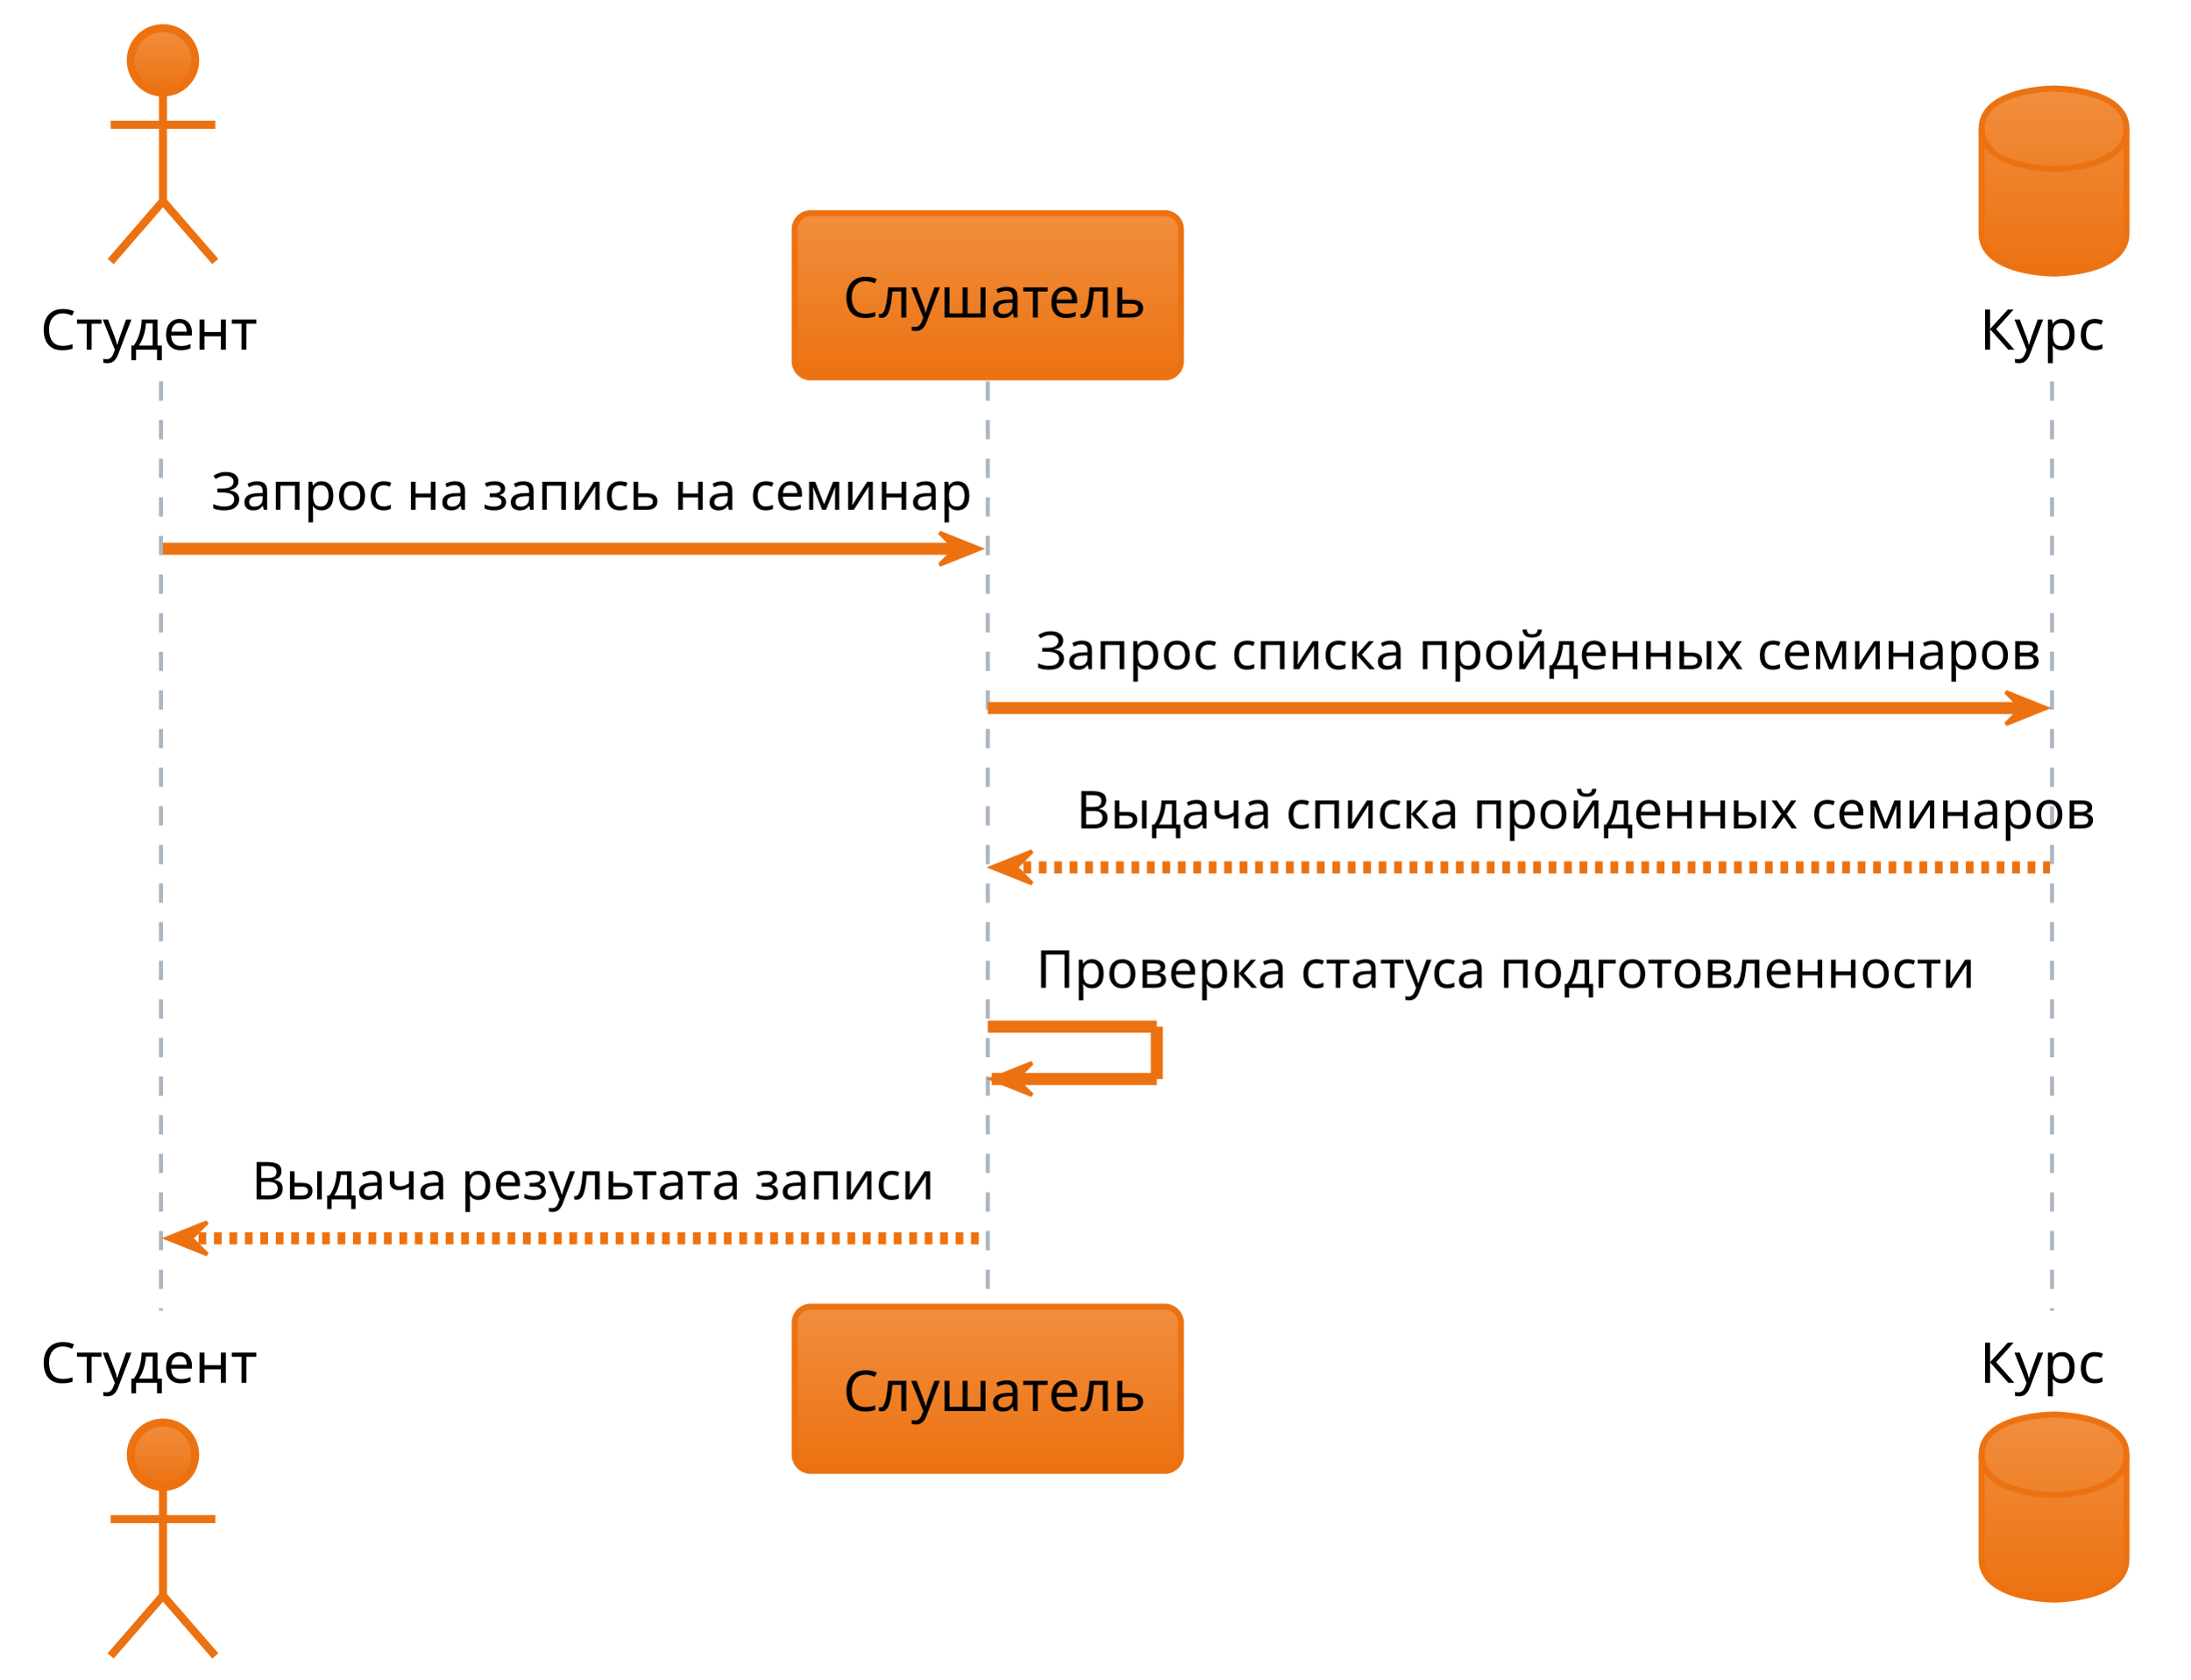
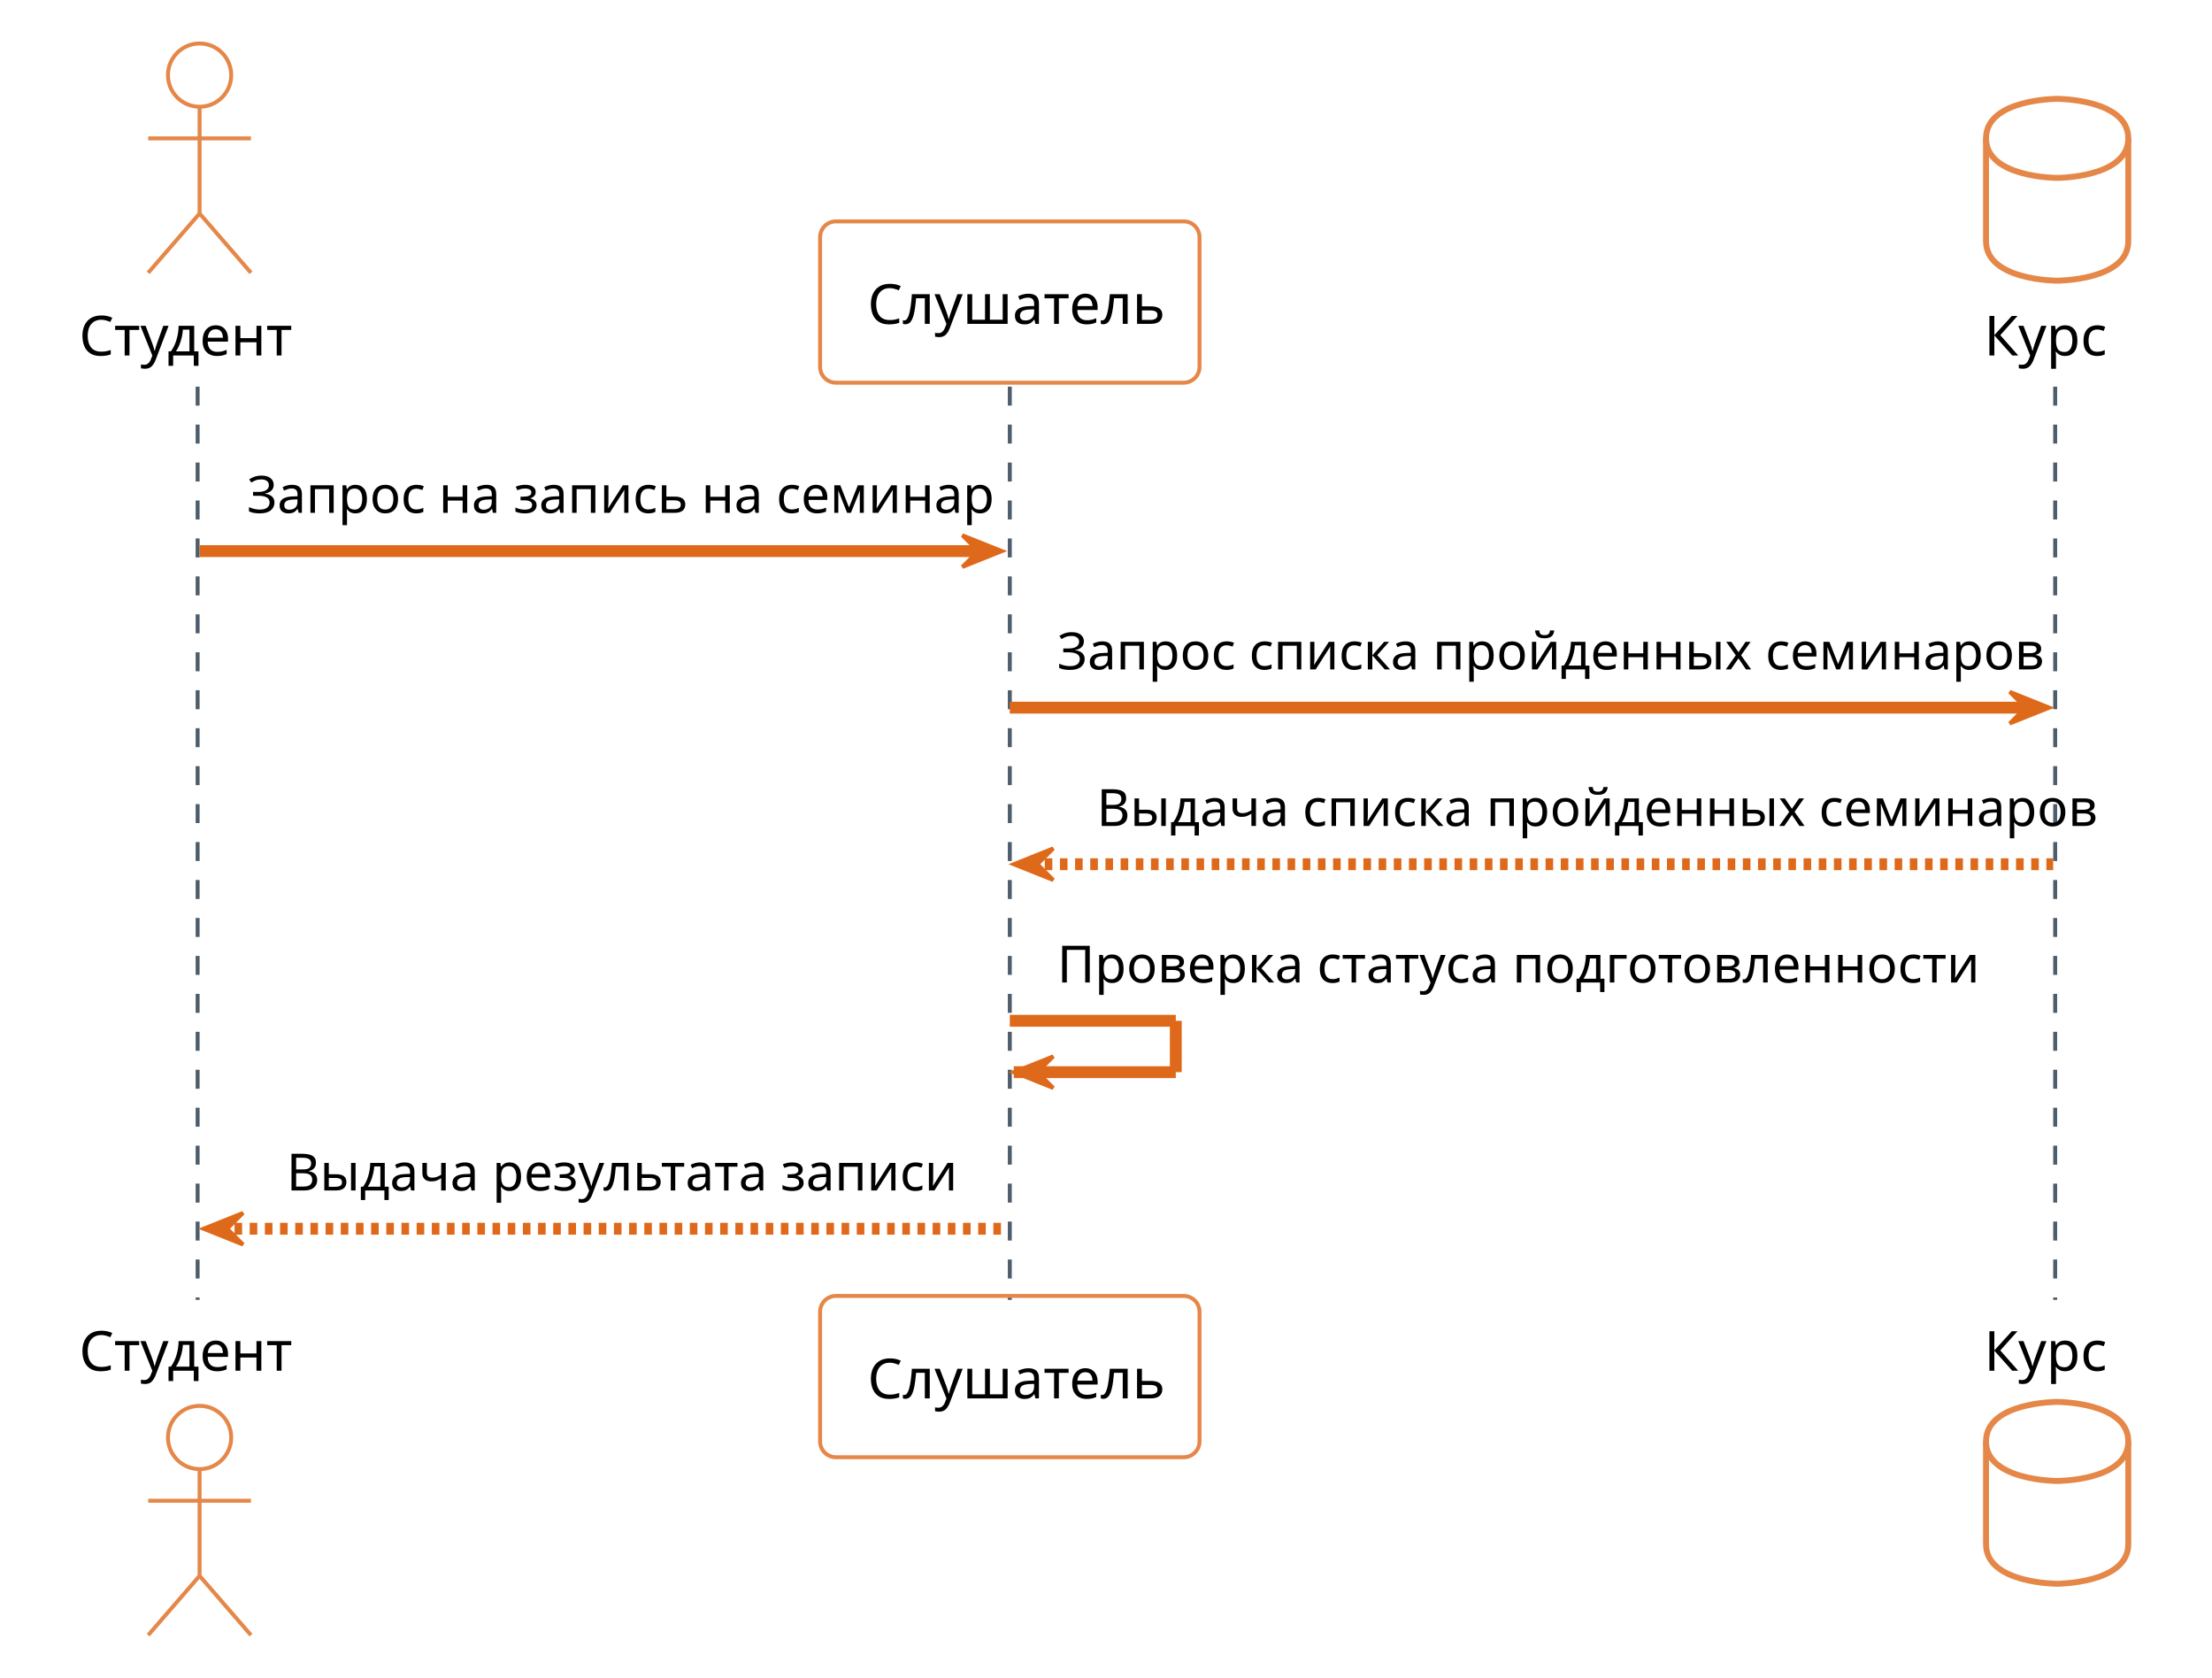
- <svg xmlns="http://www.w3.org/2000/svg" contentScriptType="application/ecmascript" contentStyleType="text/css" height="435.417px" preserveAspectRatio="none" style="width:567px;height:435px;background:#FFFFFF;" version="1.1" viewBox="0 0 567 435" width="567.708px" zoomAndPan="magnify">
-   <defs>
-     <linearGradient id="g5kp2p1oed5qx0" x1="50%" x2="50%" y1="0%" y2="100%">
-       <stop offset="0%" stop-color="#F18E3E" />
-       <stop offset="100%" stop-color="#EC7211" />
-     </linearGradient>
-   </defs>
+ <svg xmlns="http://www.w3.org/2000/svg" contentScriptType="application/ecmascript" contentStyleType="text/css" height="442.708px" preserveAspectRatio="none" style="width:583px;height:442px;background:#FFFFFF;" version="1.1" viewBox="0 0 583 442" width="583.333px" zoomAndPan="magnify">
+   <defs />
  <g>
-     <line style="stroke:#ABB6C2;stroke-width:1.042;stroke-dasharray:5.0,5.0;" x1="41.667" x2="41.667" y1="98.753" y2="339.391" />
-     <line style="stroke:#ABB6C2;stroke-width:1.042;stroke-dasharray:5.0,5.0;" x1="255.729" x2="255.729" y1="98.753" y2="339.391" />
-     <line style="stroke:#ABB6C2;stroke-width:1.042;stroke-dasharray:5.0,5.0;" x1="531.25" x2="531.25" y1="98.753" y2="339.391" />
-     <text fill="#000000" font-family="bahnschrift" font-size="14.583" lengthAdjust="spacing" textLength="57.292" x="10.417" y="90.54">Студент</text>
-     <ellipse cx="42.188" cy="15.625" fill="url(#g5kp2p1oed5qx0)" rx="8.333" ry="8.333" style="stroke:#EC7211;stroke-width:2.083;" />
-     <path d="M42.188,23.958 L42.188,52.083 M28.646,32.292 L55.729,32.292 M42.188,52.083 L28.646,67.708 M42.188,52.083 L55.729,67.708 " fill="none" style="stroke:#EC7211;stroke-width:2.083;" />
-     <text fill="#000000" font-family="bahnschrift" font-size="14.583" lengthAdjust="spacing" textLength="57.292" x="10.417" y="358.056">Студент</text>
-     <ellipse cx="42.188" cy="376.686" fill="url(#g5kp2p1oed5qx0)" rx="8.333" ry="8.333" style="stroke:#EC7211;stroke-width:2.083;" />
-     <path d="M42.188,385.019 L42.188,413.144 M28.646,393.352 L55.729,393.352 M42.188,413.144 L28.646,428.769 M42.188,413.144 L55.729,428.769 " fill="none" style="stroke:#EC7211;stroke-width:2.083;" />
-     <rect fill="url(#g5kp2p1oed5qx0)" height="42.503" rx="4.167" ry="4.167" style="stroke:#EC7211;stroke-width:1.562;" width="100" x="205.729" y="55.208" />
-     <text fill="#000000" font-family="bahnschrift" font-size="14.583" lengthAdjust="spacing" textLength="75" x="218.229" y="82.206">Слушатель</text>
-     <rect fill="url(#g5kp2p1oed5qx0)" height="42.503" rx="4.167" ry="4.167" style="stroke:#EC7211;stroke-width:1.562;" width="100" x="205.729" y="338.349" />
-     <text fill="#000000" font-family="bahnschrift" font-size="14.583" lengthAdjust="spacing" textLength="75" x="218.229" y="365.347">Слушатель</text>
-     <text fill="#000000" font-family="bahnschrift" font-size="14.583" lengthAdjust="spacing" textLength="32.292" x="512.5" y="90.54">Курс</text>
-     <path d="M513.021,33.333 C513.021,22.917 531.771,22.917 531.771,22.917 C531.771,22.917 550.521,22.917 550.521,33.333 L550.521,60.417 C550.521,70.833 531.771,70.833 531.771,70.833 C531.771,70.833 513.021,70.833 513.021,60.417 L513.021,33.333 " fill="url(#g5kp2p1oed5qx0)" style="stroke:#EC7211;stroke-width:1.562;" />
-     <path d="M513.021,33.333 C513.021,43.75 531.771,43.75 531.771,43.75 C531.771,43.75 550.521,43.75 550.521,33.333 " fill="none" style="stroke:#EC7211;stroke-width:1.562;" />
-     <text fill="#000000" font-family="bahnschrift" font-size="14.583" lengthAdjust="spacing" textLength="32.292" x="512.5" y="358.056">Курс</text>
-     <path d="M513.021,376.686 C513.021,366.269 531.771,366.269 531.771,366.269 C531.771,366.269 550.521,366.269 550.521,376.686 L550.521,403.769 C550.521,414.186 531.771,414.186 531.771,414.186 C531.771,414.186 513.021,414.186 513.021,403.769 L513.021,376.686 " fill="url(#g5kp2p1oed5qx0)" style="stroke:#EC7211;stroke-width:1.562;" />
-     <path d="M513.021,376.686 C513.021,387.102 531.771,387.102 531.771,387.102 C531.771,387.102 550.521,387.102 550.521,376.686 " fill="none" style="stroke:#EC7211;stroke-width:1.562;" />
-     <polygon fill="#EC7211" points="243.229,137.922,253.646,142.089,243.229,146.256,247.396,142.089" style="stroke:#EC7211;stroke-width:1.042;" />
-     <line style="stroke:#EC7211;stroke-width:3.125;" x1="42.188" x2="249.479" y1="142.089" y2="142.089" />
-     <text fill="#000000" font-family="bahnschrift" font-size="13.542" lengthAdjust="spacing" textLength="178.125" x="54.688" y="132.007">Запрос на запись на семинар</text>
-     <polygon fill="#EC7211" points="519.271,179.175,529.688,183.341,519.271,187.508,523.438,183.341" style="stroke:#EC7211;stroke-width:1.042;" />
-     <line style="stroke:#EC7211;stroke-width:3.125;" x1="255.729" x2="525.521" y1="183.341" y2="183.341" />
-     <text fill="#000000" font-family="bahnschrift" font-size="13.542" lengthAdjust="spacing" textLength="236.458" x="268.229" y="173.26">Запрос списка пройденных семинаров</text>
-     <polygon fill="#EC7211" points="267.188,220.427,256.771,224.594,267.188,228.761,263.021,224.594" style="stroke:#EC7211;stroke-width:1.042;" />
-     <line style="stroke:#EC7211;stroke-width:3.125;stroke-dasharray:2.0,2.0;" x1="260.938" x2="530.729" y1="224.594" y2="224.594" />
-     <text fill="#000000" font-family="bahnschrift" font-size="13.542" lengthAdjust="spacing" textLength="240.625" x="278.646" y="214.512">Выдача списка пройденных семинаров</text>
-     <line style="stroke:#EC7211;stroke-width:3.125;" x1="255.729" x2="299.479" y1="265.847" y2="265.847" />
-     <line style="stroke:#EC7211;stroke-width:3.125;" x1="299.479" x2="299.479" y1="265.847" y2="279.388" />
-     <line style="stroke:#EC7211;stroke-width:3.125;" x1="256.771" x2="299.479" y1="279.388" y2="279.388" />
-     <polygon fill="#EC7211" points="267.188,275.222,256.771,279.388,267.188,283.555,263.021,279.388" style="stroke:#EC7211;stroke-width:1.042;" />
-     <text fill="#000000" font-family="bahnschrift" font-size="13.542" lengthAdjust="spacing" textLength="230.208" x="268.229" y="255.765">Проверка статуса подготовленности</text>
-     <polygon fill="#EC7211" points="53.646,316.474,43.229,320.641,53.646,324.808,49.479,320.641" style="stroke:#EC7211;stroke-width:1.042;" />
-     <line style="stroke:#EC7211;stroke-width:3.125;stroke-dasharray:2.0,2.0;" x1="47.396" x2="254.688" y1="320.641" y2="320.641" />
-     <text fill="#000000" font-family="bahnschrift" font-size="13.542" lengthAdjust="spacing" textLength="166.667" x="65.104" y="310.559">Выдача результата записи</text>
+     <line style="stroke:#4E5D6C;stroke-width:1.042;stroke-dasharray:5.0,5.0;" x1="52.083" x2="52.083" y1="101.878" y2="342.516" />
+     <line style="stroke:#4E5D6C;stroke-width:1.042;stroke-dasharray:5.0,5.0;" x1="266.146" x2="266.146" y1="101.878" y2="342.516" />
+     <line style="stroke:#4E5D6C;stroke-width:1.042;stroke-dasharray:5.0,5.0;" x1="541.667" x2="541.667" y1="101.878" y2="342.516" />
+     <text fill="#000000" font-family="bahnschrift" font-size="14.583" lengthAdjust="spacing" textLength="57.292" x="20.833" y="93.665">Студент</text>
+     <ellipse cx="52.604" cy="19.792" rx="8.333" ry="8.333" style="stroke:#E58748;stroke-width:1.042;fill:none;" />
+     <path d="M52.604,28.125 L52.604,56.25 M39.062,36.458 L66.146,36.458 M52.604,56.25 L39.062,71.875 M52.604,56.25 L66.146,71.875 " fill="none" style="stroke:#E58748;stroke-width:1.042;" />
+     <text fill="#000000" font-family="bahnschrift" font-size="14.583" lengthAdjust="spacing" textLength="57.292" x="20.833" y="361.181">Студент</text>
+     <ellipse cx="52.604" cy="378.769" rx="8.333" ry="8.333" style="stroke:#E58748;stroke-width:1.042;fill:none;" />
+     <path d="M52.604,387.102 L52.604,415.227 M39.062,395.436 L66.146,395.436 M52.604,415.227 L39.062,430.852 M52.604,415.227 L66.146,430.852 " fill="none" style="stroke:#E58748;stroke-width:1.042;" />
+     <rect height="42.503" rx="4.167" ry="4.167" style="stroke:#E58748;stroke-width:1.042;fill:none;" width="100" x="216.146" y="58.333" />
+     <text fill="#000000" font-family="bahnschrift" font-size="14.583" lengthAdjust="spacing" textLength="75" x="228.646" y="85.331">Слушатель</text>
+     <rect height="42.503" rx="4.167" ry="4.167" style="stroke:#E58748;stroke-width:1.042;fill:none;" width="100" x="216.146" y="341.474" />
+     <text fill="#000000" font-family="bahnschrift" font-size="14.583" lengthAdjust="spacing" textLength="75" x="228.646" y="368.472">Слушатель</text>
+     <text fill="#000000" font-family="bahnschrift" font-size="14.583" lengthAdjust="spacing" textLength="32.292" x="522.917" y="93.665">Курс</text>
+     <path d="M523.438,36.458 C523.438,26.042 542.188,26.042 542.188,26.042 C542.188,26.042 560.938,26.042 560.938,36.458 L560.938,63.542 C560.938,73.958 542.188,73.958 542.188,73.958 C542.188,73.958 523.438,73.958 523.438,63.542 L523.438,36.458 " style="stroke:#E58748;stroke-width:1.562;fill:none;" />
+     <path d="M523.438,36.458 C523.438,46.875 542.188,46.875 542.188,46.875 C542.188,46.875 560.938,46.875 560.938,36.458 " fill="none" style="stroke:#E58748;stroke-width:1.562;" />
+     <text fill="#000000" font-family="bahnschrift" font-size="14.583" lengthAdjust="spacing" textLength="32.292" x="522.917" y="361.181">Курс</text>
+     <path d="M523.438,379.811 C523.438,369.394 542.188,369.394 542.188,369.394 C542.188,369.394 560.938,369.394 560.938,379.811 L560.938,406.894 C560.938,417.311 542.188,417.311 542.188,417.311 C542.188,417.311 523.438,417.311 523.438,406.894 L523.438,379.811 " style="stroke:#E58748;stroke-width:1.562;fill:none;" />
+     <path d="M523.438,379.811 C523.438,390.227 542.188,390.227 542.188,390.227 C542.188,390.227 560.938,390.227 560.938,379.811 " fill="none" style="stroke:#E58748;stroke-width:1.562;" />
+     <polygon fill="#DF691A" points="253.646,141.047,264.062,145.214,253.646,149.381,257.812,145.214" style="stroke:#DF691A;stroke-width:1.042;" />
+     <line style="stroke:#DF691A;stroke-width:3.125;" x1="52.604" x2="259.896" y1="145.214" y2="145.214" />
+     <text fill="#000000" font-family="bahnschrift" font-size="13.542" lengthAdjust="spacing" textLength="178.125" x="65.104" y="135.132">Запрос на запись на семинар</text>
+     <polygon fill="#DF691A" points="529.688,182.3,540.104,186.466,529.688,190.633,533.854,186.466" style="stroke:#DF691A;stroke-width:1.042;" />
+     <line style="stroke:#DF691A;stroke-width:3.125;" x1="266.146" x2="535.938" y1="186.466" y2="186.466" />
+     <text fill="#000000" font-family="bahnschrift" font-size="13.542" lengthAdjust="spacing" textLength="236.458" x="278.646" y="176.385">Запрос списка пройденных семинаров</text>
+     <polygon fill="#DF691A" points="277.604,223.552,267.188,227.719,277.604,231.886,273.438,227.719" style="stroke:#DF691A;stroke-width:1.042;" />
+     <line style="stroke:#DF691A;stroke-width:3.125;stroke-dasharray:2.0,2.0;" x1="271.354" x2="541.146" y1="227.719" y2="227.719" />
+     <text fill="#000000" font-family="bahnschrift" font-size="13.542" lengthAdjust="spacing" textLength="240.625" x="289.062" y="217.637">Выдача списка пройденных семинаров</text>
+     <line style="stroke:#DF691A;stroke-width:3.125;" x1="266.146" x2="309.896" y1="268.972" y2="268.972" />
+     <line style="stroke:#DF691A;stroke-width:3.125;" x1="309.896" x2="309.896" y1="268.972" y2="282.513" />
+     <line style="stroke:#DF691A;stroke-width:3.125;" x1="267.188" x2="309.896" y1="282.513" y2="282.513" />
+     <polygon fill="#DF691A" points="277.604,278.347,267.188,282.513,277.604,286.68,273.438,282.513" style="stroke:#DF691A;stroke-width:1.042;" />
+     <text fill="#000000" font-family="bahnschrift" font-size="13.542" lengthAdjust="spacing" textLength="230.208" x="278.646" y="258.89">Проверка статуса подготовленности</text>
+     <polygon fill="#DF691A" points="64.062,319.599,53.646,323.766,64.062,327.933,59.896,323.766" style="stroke:#DF691A;stroke-width:1.042;" />
+     <line style="stroke:#DF691A;stroke-width:3.125;stroke-dasharray:2.0,2.0;" x1="57.812" x2="265.104" y1="323.766" y2="323.766" />
+     <text fill="#000000" font-family="bahnschrift" font-size="13.542" lengthAdjust="spacing" textLength="166.667" x="75.521" y="313.684">Выдача результата записи</text>
  </g>
</svg>
